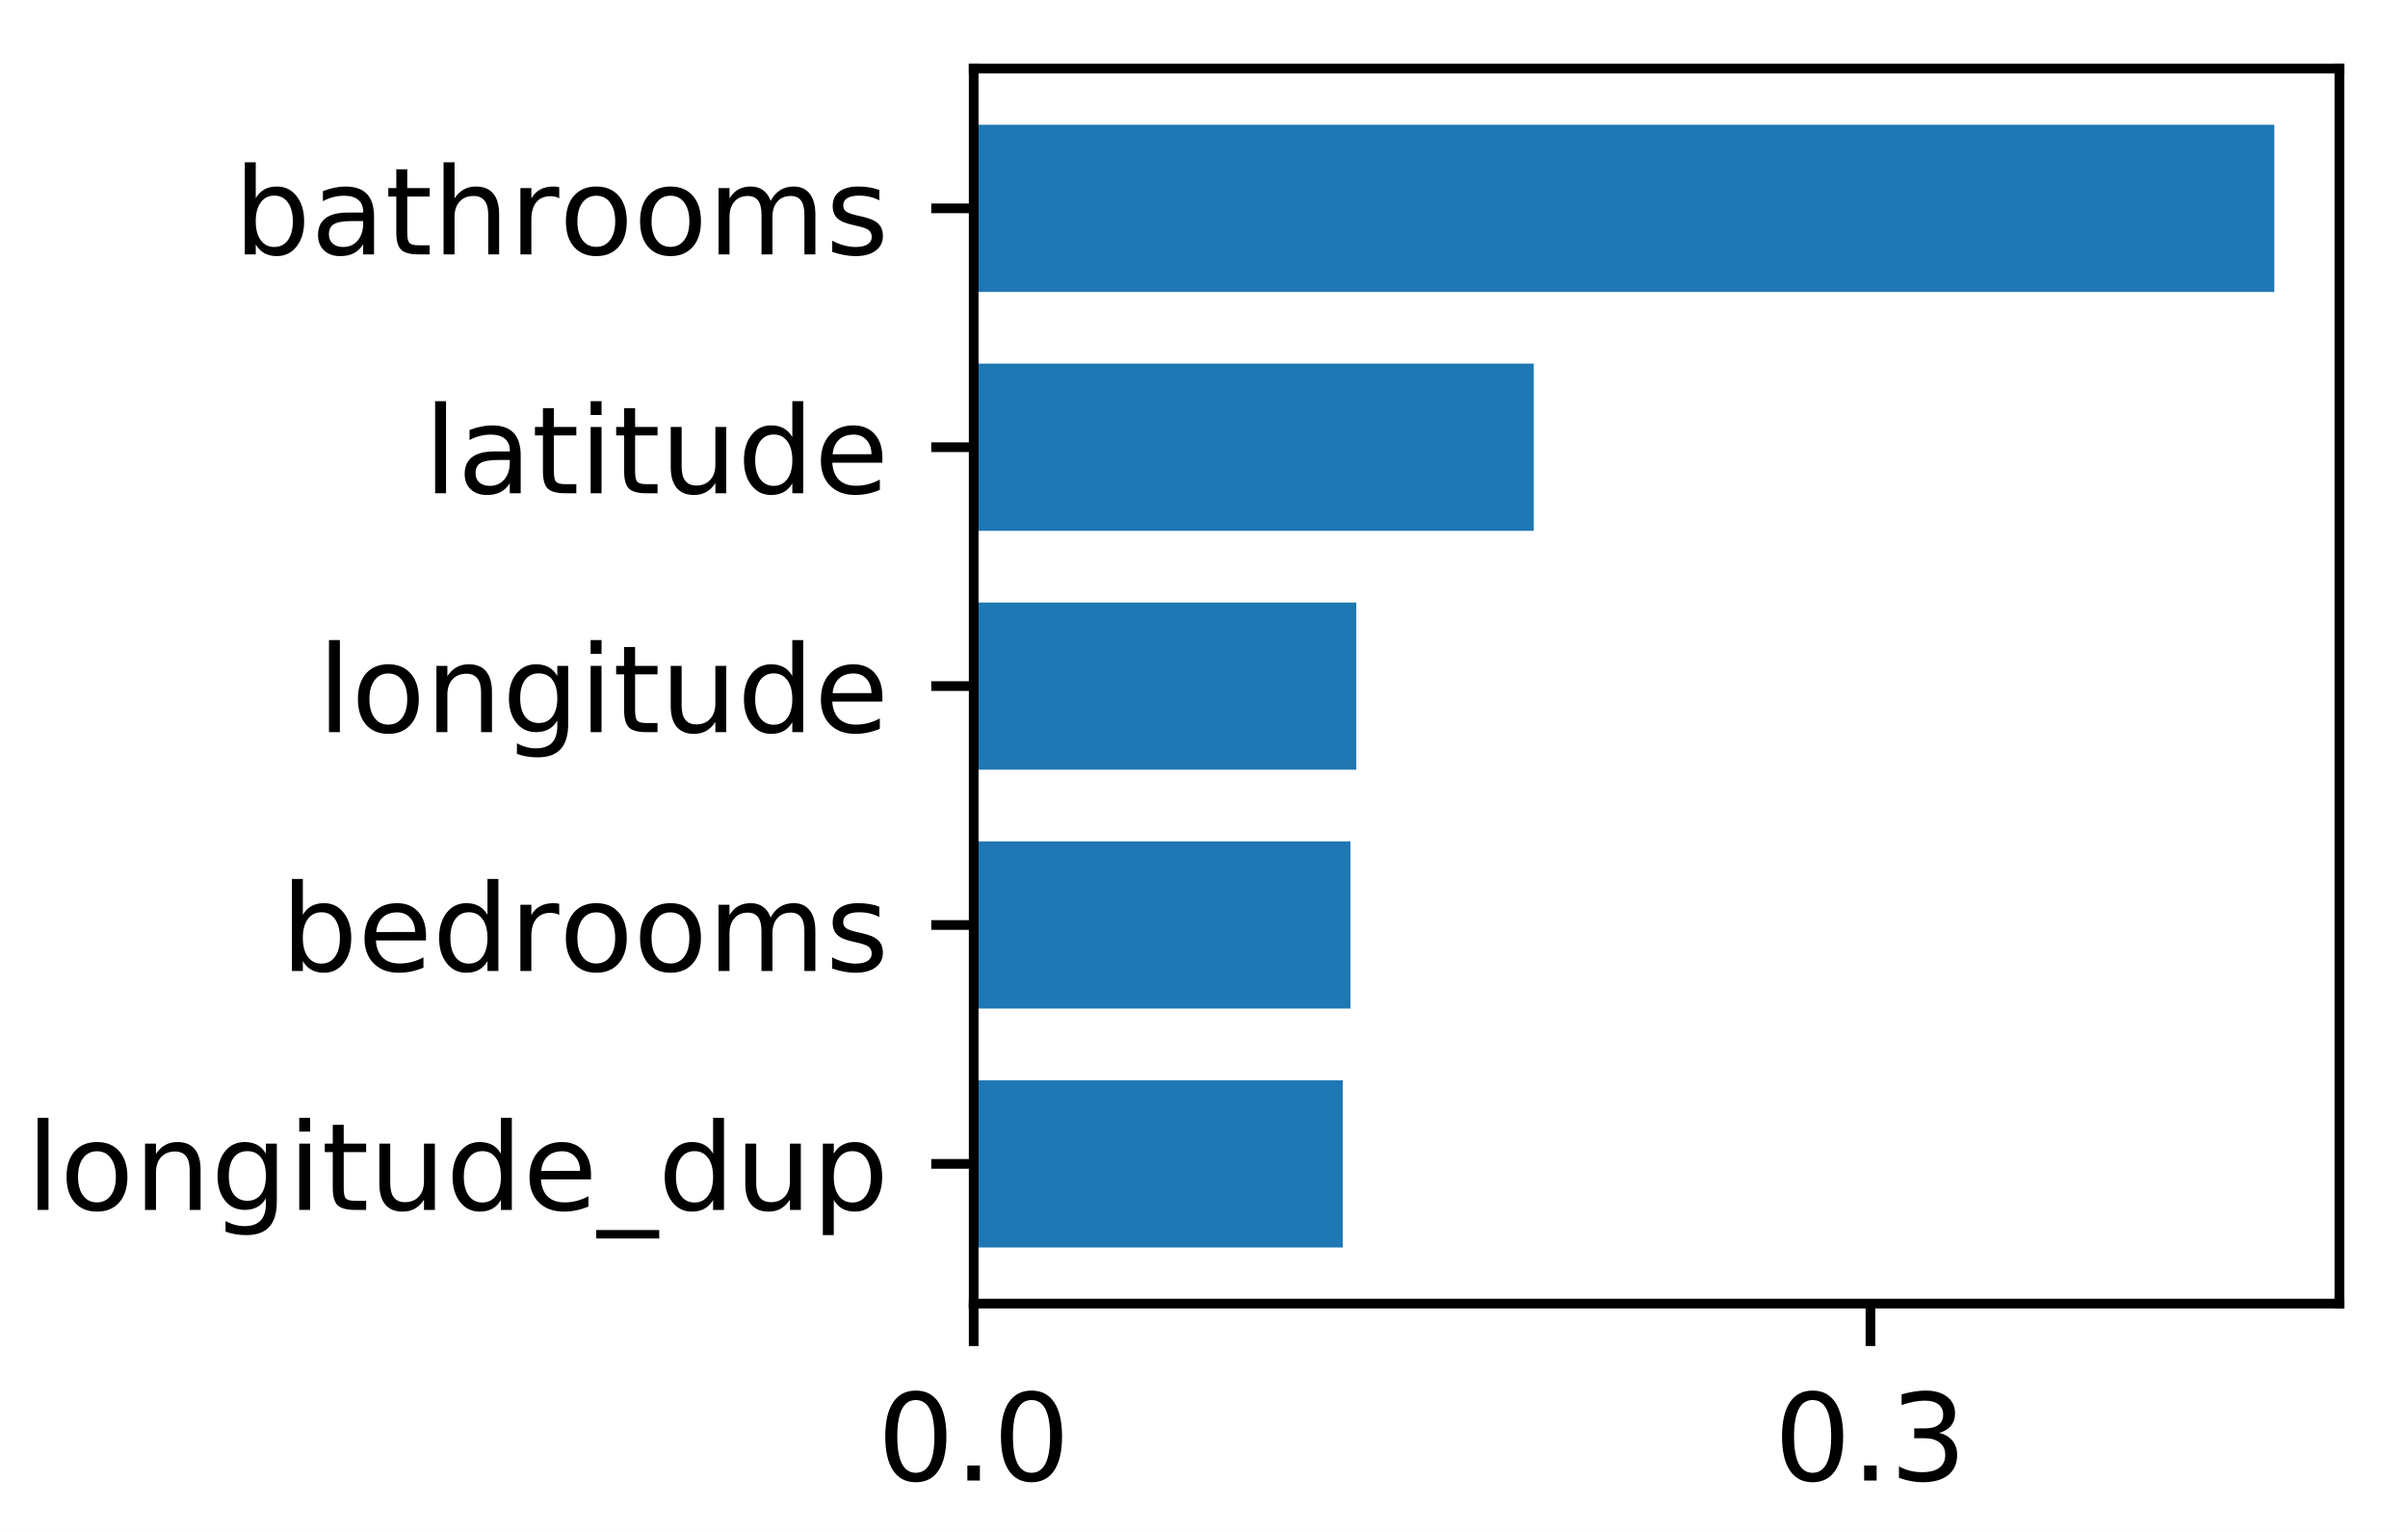
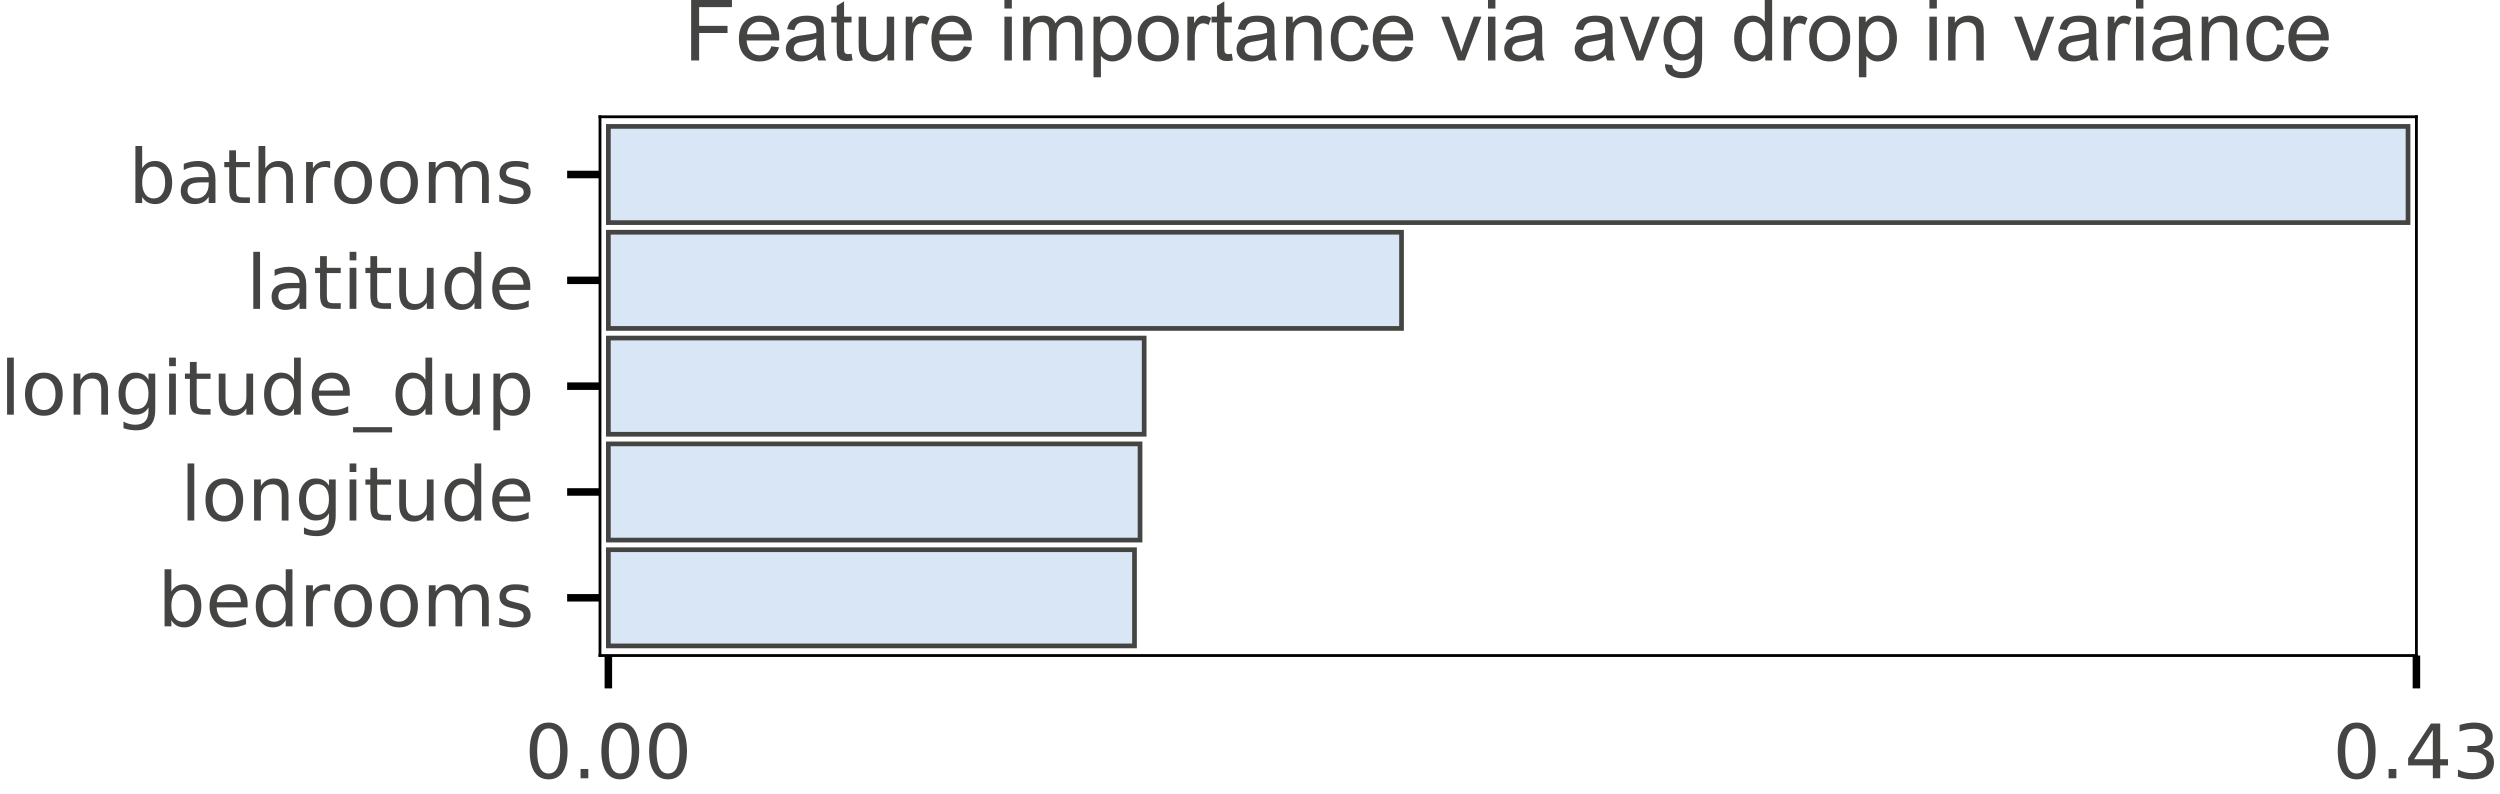
- <svg xmlns="http://www.w3.org/2000/svg" xmlns:xlink="http://www.w3.org/1999/xlink" height="126.398pt" version="1.1" viewBox="0 0 198.625 126.398" width="198.625pt">
+ <svg xmlns="http://www.w3.org/2000/svg" xmlns:xlink="http://www.w3.org/1999/xlink" height="84.585pt" version="1.1" viewBox="0 0 266.355 84.585" width="266.355pt">
  <defs>
    <style type="text/css">
*{stroke-linecap:butt;stroke-linejoin:round;}
  </style>
  </defs>
  <g id="figure_1">
    <g id="patch_1">
-       <path d="M 0 126.398  L 198.625 126.398  L 198.625 0  L 0 0  z " style="fill:#ffffff;" />
+       <path d="M 0 84.585  L 266.355 84.585  L 266.355 0  L 0 0  z " style="fill:#ffffff;" />
    </g>
    <g id="axes_1">
      <g id="patch_2">
-         <path d="M 80.315 107.56  L 192.965 107.56  L 192.965 5.66  L 80.315 5.66  z " style="fill:#ffffff;" />
+         <path d="M 63.924 69.842  L 257.449 69.842  L 257.449 12.442  L 63.924 12.442  z " style="fill:#ffffff;" />
      </g>
      <g id="patch_3">
-         <path clip-path="url(#pf2a5b3f40a)" d="M 80.315 102.928  L 110.761 102.928  L 110.761 89.131  L 80.315 89.131  z " style="fill:#1f77b4;" />
+         <path clip-path="url(#p1137588283)" d="M 64.816 13.467  L 256.557 13.467  L 256.557 23.717  L 64.816 23.717  z " style="fill:#d9e6f5;stroke:#444443;stroke-linejoin:miter;stroke-width:0.5;" />
      </g>
      <g id="patch_4">
-         <path clip-path="url(#pf2a5b3f40a)" d="M 80.315 83.218  L 111.391 83.218  L 111.391 69.421  L 80.315 69.421  z " style="fill:#1f77b4;" />
+         <path clip-path="url(#p1137588283)" d="M 64.816 24.742  L 149.322 24.742  L 149.322 34.992  L 64.816 34.992  z " style="fill:#d9e6f5;stroke:#444443;stroke-linejoin:miter;stroke-width:0.5;" />
      </g>
      <g id="patch_5">
-         <path clip-path="url(#pf2a5b3f40a)" d="M 80.315 63.508  L 111.875 63.508  L 111.875 49.712  L 80.315 49.712  z " style="fill:#1f77b4;" />
+         <path clip-path="url(#p1137588283)" d="M 64.816 36.017  L 121.902 36.017  L 121.902 46.267  L 64.816 46.267  z " style="fill:#d9e6f5;stroke:#444443;stroke-linejoin:miter;stroke-width:0.5;" />
      </g>
      <g id="patch_6">
-         <path clip-path="url(#pf2a5b3f40a)" d="M 80.315 43.799  L 126.514 43.799  L 126.514 30.002  L 80.315 30.002  z " style="fill:#1f77b4;" />
+         <path clip-path="url(#p1137588283)" d="M 64.816 47.292  L 121.463 47.292  L 121.463 57.542  L 64.816 57.542  z " style="fill:#d9e6f5;stroke:#444443;stroke-linejoin:miter;stroke-width:0.5;" />
      </g>
      <g id="patch_7">
-         <path clip-path="url(#pf2a5b3f40a)" d="M 80.315 24.089  L 187.6 24.089  L 187.6 10.292  L 80.315 10.292  z " style="fill:#1f77b4;" />
+         <path clip-path="url(#p1137588283)" d="M 64.816 58.567  L 120.871 58.567  L 120.871 68.817  L 64.816 68.817  z " style="fill:#d9e6f5;stroke:#444443;stroke-linejoin:miter;stroke-width:0.5;" />
      </g>
      <g id="matplotlib.axis_1">
        <g id="xtick_1">
          <g id="line2d_1">
            <defs>
-               <path d="M 0 0  L 0 3.5  " id="mde8bebc037" style="stroke:#000000;stroke-width:0.8;" />
-             </defs>
-             <g>
-               <use style="stroke:#000000;stroke-width:0.8;" x="80.315" xlink:href="#mde8bebc037" y="107.56" />
+               <path d="M 0 0  L 0 3.5  " id="mfc25a917f9" style="stroke:#000000;stroke-width:0.8;" />
+             </defs>
+             <g>
+               <use style="stroke:#000000;stroke-width:0.8;" x="64.816" xlink:href="#mfc25a917f9" y="69.842" />
            </g>
          </g>
          <g id="text_1">
            <defs>
              <path d="M 31.781 66.406  Q 24.172 66.406 20.328 58.906  Q 16.5 51.422 16.5 36.375  Q 16.5 21.391 20.328 13.891  Q 24.172 6.391 31.781 6.391  Q 39.453 6.391 43.281 13.891  Q 47.125 21.391 47.125 36.375  Q 47.125 51.422 43.281 58.906  Q 39.453 66.406 31.781 66.406  z M 31.781 74.219  Q 44.047 74.219 50.516 64.516  Q 56.984 54.828 56.984 36.375  Q 56.984 17.969 50.516 8.266  Q 44.047 -1.422 31.781 -1.422  Q 19.531 -1.422 13.062 8.266  Q 6.594 17.969 6.594 36.375  Q 6.594 54.828 13.062 64.516  Q 19.531 74.219 31.781 74.219  z " id="DejaVuSans-30" />
              <path d="M 10.688 12.406  L 21 12.406  L 21 0  L 10.688 0  z " id="DejaVuSans-2e" />
            </defs>
-             <g transform="translate(72.36312 122.1584)scale(0.1 -0.1)">
+             <g style="fill:#444443;" transform="translate(55.90957 82.92078)scale(0.08 -0.08)">
              <use xlink:href="#DejaVuSans-30" />
              <use x="63.623" xlink:href="#DejaVuSans-2e" />
              <use x="95.41" xlink:href="#DejaVuSans-30" />
+               <use x="159.033" xlink:href="#DejaVuSans-30" />
            </g>
          </g>
        </g>
        <g id="xtick_2">
          <g id="line2d_2">
            <g>
-               <use style="stroke:#000000;stroke-width:0.8;" x="154.285" xlink:href="#mde8bebc037" y="107.56" />
+               <use style="stroke:#000000;stroke-width:0.8;" x="257.449" xlink:href="#mfc25a917f9" y="69.842" />
            </g>
          </g>
          <g id="text_2">
            <defs>
+               <path d="M 37.797 64.312  L 12.891 25.391  L 37.797 25.391  z M 35.203 72.906  L 47.609 72.906  L 47.609 25.391  L 58.016 25.391  L 58.016 17.188  L 47.609 17.188  L 47.609 0  L 37.797 0  L 37.797 17.188  L 4.891 17.188  L 4.891 26.703  z " id="DejaVuSans-34" />
              <path d="M 40.578 39.312  Q 47.656 37.797 51.625 33  Q 55.609 28.219 55.609 21.188  Q 55.609 10.406 48.188 4.484  Q 40.766 -1.422 27.094 -1.422  Q 22.516 -1.422 17.656 -0.516  Q 12.797 0.391 7.625 2.203  L 7.625 11.719  Q 11.719 9.328 16.594 8.109  Q 21.484 6.891 26.812 6.891  Q 36.078 6.891 40.938 10.547  Q 45.797 14.203 45.797 21.188  Q 45.797 27.641 41.281 31.266  Q 36.766 34.906 28.719 34.906  L 20.219 34.906  L 20.219 43.016  L 29.109 43.016  Q 36.375 43.016 40.234 45.922  Q 44.094 48.828 44.094 54.297  Q 44.094 59.906 40.109 62.906  Q 36.141 65.922 28.719 65.922  Q 24.656 65.922 20.016 65.031  Q 15.375 64.156 9.812 62.312  L 9.812 71.094  Q 15.438 72.656 20.344 73.438  Q 25.25 74.219 29.594 74.219  Q 40.828 74.219 47.359 69.109  Q 53.906 64.016 53.906 55.328  Q 53.906 49.266 50.438 45.094  Q 46.969 40.922 40.578 39.312  z " id="DejaVuSans-33" />
            </defs>
-             <g transform="translate(146.3332 122.1584)scale(0.1 -0.1)">
+             <g style="fill:#444443;" transform="translate(248.5425 82.92078)scale(0.08 -0.08)">
              <use xlink:href="#DejaVuSans-30" />
              <use x="63.623" xlink:href="#DejaVuSans-2e" />
-               <use x="95.41" xlink:href="#DejaVuSans-33" />
+               <use x="95.41" xlink:href="#DejaVuSans-34" />
+               <use x="159.033" xlink:href="#DejaVuSans-33" />
            </g>
          </g>
        </g>
      </g>
      <g id="matplotlib.axis_2">
        <g id="ytick_1">
          <g id="line2d_3">
            <defs>
-               <path d="M 0 0  L -3.5 0  " id="mdc1d58bdf2" style="stroke:#000000;stroke-width:0.8;" />
-             </defs>
-             <g>
-               <use style="stroke:#000000;stroke-width:0.8;" x="80.315" xlink:href="#mdc1d58bdf2" y="96.03" />
+               <path d="M 0 0  L -3.5 0  " id="mf39a4a73df" style="stroke:#000000;stroke-width:0.8;" />
+             </defs>
+             <g>
+               <use style="stroke:#000000;stroke-width:0.8;" x="63.924" xlink:href="#mf39a4a73df" y="18.592" />
            </g>
          </g>
          <g id="text_3">
            <defs>
+               <path d="M 48.688 27.297  Q 48.688 37.203 44.609 42.844  Q 40.531 48.484 33.406 48.484  Q 26.266 48.484 22.188 42.844  Q 18.109 37.203 18.109 27.297  Q 18.109 17.391 22.188 11.75  Q 26.266 6.109 33.406 6.109  Q 40.531 6.109 44.609 11.75  Q 48.688 17.391 48.688 27.297  z M 18.109 46.391  Q 20.953 51.266 25.266 53.625  Q 29.594 56 35.594 56  Q 45.562 56 51.781 48.094  Q 58.016 40.188 58.016 27.297  Q 58.016 14.406 51.781 6.484  Q 45.562 -1.422 35.594 -1.422  Q 29.594 -1.422 25.266 0.953  Q 20.953 3.328 18.109 8.203  L 18.109 0  L 9.078 0  L 9.078 75.984  L 18.109 75.984  z " id="DejaVuSans-62" />
+               <path d="M 34.281 27.484  Q 23.391 27.484 19.188 25  Q 14.984 22.516 14.984 16.5  Q 14.984 11.719 18.141 8.906  Q 21.297 6.109 26.703 6.109  Q 34.188 6.109 38.703 11.406  Q 43.219 16.703 43.219 25.484  L 43.219 27.484  z M 52.203 31.203  L 52.203 0  L 43.219 0  L 43.219 8.297  Q 40.141 3.328 35.547 0.953  Q 30.953 -1.422 24.312 -1.422  Q 15.922 -1.422 10.953 3.297  Q 6 8.016 6 15.922  Q 6 25.141 12.172 29.828  Q 18.359 34.516 30.609 34.516  L 43.219 34.516  L 43.219 35.406  Q 43.219 41.609 39.141 45  Q 35.062 48.391 27.688 48.391  Q 23 48.391 18.547 47.266  Q 14.109 46.141 10.016 43.891  L 10.016 52.203  Q 14.938 54.109 19.578 55.047  Q 24.219 56 28.609 56  Q 40.484 56 46.344 49.844  Q 52.203 43.703 52.203 31.203  z " id="DejaVuSans-61" />
+               <path d="M 18.312 70.219  L 18.312 54.688  L 36.812 54.688  L 36.812 47.703  L 18.312 47.703  L 18.312 18.016  Q 18.312 11.328 20.141 9.422  Q 21.969 7.516 27.594 7.516  L 36.812 7.516  L 36.812 0  L 27.594 0  Q 17.188 0 13.234 3.875  Q 9.281 7.766 9.281 18.016  L 9.281 47.703  L 2.688 47.703  L 2.688 54.688  L 9.281 54.688  L 9.281 70.219  z " id="DejaVuSans-74" />
+               <path d="M 54.891 33.016  L 54.891 0  L 45.906 0  L 45.906 32.719  Q 45.906 40.484 42.875 44.328  Q 39.844 48.188 33.797 48.188  Q 26.516 48.188 22.312 43.547  Q 18.109 38.922 18.109 30.906  L 18.109 0  L 9.078 0  L 9.078 75.984  L 18.109 75.984  L 18.109 46.188  Q 21.344 51.125 25.703 53.562  Q 30.078 56 35.797 56  Q 45.219 56 50.047 50.172  Q 54.891 44.344 54.891 33.016  z " id="DejaVuSans-68" />
+               <path d="M 41.109 46.297  Q 39.594 47.172 37.812 47.578  Q 36.031 48 33.891 48  Q 26.266 48 22.188 43.047  Q 18.109 38.094 18.109 28.812  L 18.109 0  L 9.078 0  L 9.078 54.688  L 18.109 54.688  L 18.109 46.188  Q 20.953 51.172 25.484 53.578  Q 30.031 56 36.531 56  Q 37.453 56 38.578 55.875  Q 39.703 55.766 41.062 55.516  z " id="DejaVuSans-72" />
+               <path d="M 30.609 48.391  Q 23.391 48.391 19.188 42.75  Q 14.984 37.109 14.984 27.297  Q 14.984 17.484 19.156 11.844  Q 23.344 6.203 30.609 6.203  Q 37.797 6.203 41.984 11.859  Q 46.188 17.531 46.188 27.297  Q 46.188 37.016 41.984 42.703  Q 37.797 48.391 30.609 48.391  z M 30.609 56  Q 42.328 56 49.016 48.375  Q 55.719 40.766 55.719 27.297  Q 55.719 13.875 49.016 6.219  Q 42.328 -1.422 30.609 -1.422  Q 18.844 -1.422 12.172 6.219  Q 5.516 13.875 5.516 27.297  Q 5.516 40.766 12.172 48.375  Q 18.844 56 30.609 56  z " id="DejaVuSans-6f" />
+               <path d="M 52 44.188  Q 55.375 50.25 60.062 53.125  Q 64.75 56 71.094 56  Q 79.641 56 84.281 50.016  Q 88.922 44.047 88.922 33.016  L 88.922 0  L 79.891 0  L 79.891 32.719  Q 79.891 40.578 77.094 44.375  Q 74.312 48.188 68.609 48.188  Q 61.625 48.188 57.562 43.547  Q 53.516 38.922 53.516 30.906  L 53.516 0  L 44.484 0  L 44.484 32.719  Q 44.484 40.625 41.703 44.406  Q 38.922 48.188 33.109 48.188  Q 26.219 48.188 22.156 43.531  Q 18.109 38.875 18.109 30.906  L 18.109 0  L 9.078 0  L 9.078 54.688  L 18.109 54.688  L 18.109 46.188  Q 21.188 51.219 25.484 53.609  Q 29.781 56 35.688 56  Q 41.656 56 45.828 52.969  Q 50 49.953 52 44.188  z " id="DejaVuSans-6d" />
+               <path d="M 44.281 53.078  L 44.281 44.578  Q 40.484 46.531 36.375 47.5  Q 32.281 48.484 27.875 48.484  Q 21.188 48.484 17.844 46.438  Q 14.5 44.391 14.5 40.281  Q 14.5 37.156 16.891 35.375  Q 19.281 33.594 26.516 31.984  L 29.594 31.297  Q 39.156 29.25 43.188 25.516  Q 47.219 21.781 47.219 15.094  Q 47.219 7.469 41.188 3.016  Q 35.156 -1.422 24.609 -1.422  Q 20.219 -1.422 15.453 -0.562  Q 10.688 0.297 5.422 2  L 5.422 11.281  Q 10.406 8.688 15.234 7.391  Q 20.062 6.109 24.812 6.109  Q 31.156 6.109 34.562 8.281  Q 37.984 10.453 37.984 14.406  Q 37.984 18.062 35.516 20.016  Q 33.062 21.969 24.703 23.781  L 21.578 24.516  Q 13.234 26.266 9.516 29.906  Q 5.812 33.547 5.812 39.891  Q 5.812 47.609 11.281 51.797  Q 16.75 56 26.812 56  Q 31.781 56 36.172 55.266  Q 40.578 54.547 44.281 53.078  z " id="DejaVuSans-73" />
+             </defs>
+             <g style="fill:#444443;" transform="translate(13.7 21.63141)scale(0.08 -0.08)">
+               <use xlink:href="#DejaVuSans-62" />
+               <use x="63.477" xlink:href="#DejaVuSans-61" />
+               <use x="124.756" xlink:href="#DejaVuSans-74" />
+               <use x="163.965" xlink:href="#DejaVuSans-68" />
+               <use x="227.344" xlink:href="#DejaVuSans-72" />
+               <use x="268.426" xlink:href="#DejaVuSans-6f" />
+               <use x="329.607" xlink:href="#DejaVuSans-6f" />
+               <use x="390.789" xlink:href="#DejaVuSans-6d" />
+               <use x="488.201" xlink:href="#DejaVuSans-73" />
+             </g>
+           </g>
+         </g>
+         <g id="ytick_2">
+           <g id="line2d_4">
+             <g>
+               <use style="stroke:#000000;stroke-width:0.8;" x="63.924" xlink:href="#mf39a4a73df" y="29.867" />
+             </g>
+           </g>
+           <g id="text_4">
+             <defs>
              <path d="M 9.422 75.984  L 18.406 75.984  L 18.406 0  L 9.422 0  z " id="DejaVuSans-6c" />
-               <path d="M 30.609 48.391  Q 23.391 48.391 19.188 42.75  Q 14.984 37.109 14.984 27.297  Q 14.984 17.484 19.156 11.844  Q 23.344 6.203 30.609 6.203  Q 37.797 6.203 41.984 11.859  Q 46.188 17.531 46.188 27.297  Q 46.188 37.016 41.984 42.703  Q 37.797 48.391 30.609 48.391  z M 30.609 56  Q 42.328 56 49.016 48.375  Q 55.719 40.766 55.719 27.297  Q 55.719 13.875 49.016 6.219  Q 42.328 -1.422 30.609 -1.422  Q 18.844 -1.422 12.172 6.219  Q 5.516 13.875 5.516 27.297  Q 5.516 40.766 12.172 48.375  Q 18.844 56 30.609 56  z " id="DejaVuSans-6f" />
-               <path d="M 54.891 33.016  L 54.891 0  L 45.906 0  L 45.906 32.719  Q 45.906 40.484 42.875 44.328  Q 39.844 48.188 33.797 48.188  Q 26.516 48.188 22.312 43.547  Q 18.109 38.922 18.109 30.906  L 18.109 0  L 9.078 0  L 9.078 54.688  L 18.109 54.688  L 18.109 46.188  Q 21.344 51.125 25.703 53.562  Q 30.078 56 35.797 56  Q 45.219 56 50.047 50.172  Q 54.891 44.344 54.891 33.016  z " id="DejaVuSans-6e" />
-               <path d="M 45.406 27.984  Q 45.406 37.75 41.375 43.109  Q 37.359 48.484 30.078 48.484  Q 22.859 48.484 18.828 43.109  Q 14.797 37.75 14.797 27.984  Q 14.797 18.266 18.828 12.891  Q 22.859 7.516 30.078 7.516  Q 37.359 7.516 41.375 12.891  Q 45.406 18.266 45.406 27.984  z M 54.391 6.781  Q 54.391 -7.172 48.188 -13.984  Q 42 -20.797 29.203 -20.797  Q 24.469 -20.797 20.266 -20.094  Q 16.062 -19.391 12.109 -17.922  L 12.109 -9.188  Q 16.062 -11.328 19.922 -12.344  Q 23.781 -13.375 27.781 -13.375  Q 36.625 -13.375 41.016 -8.766  Q 45.406 -4.156 45.406 5.172  L 45.406 9.625  Q 42.625 4.781 38.281 2.391  Q 33.938 0 27.875 0  Q 17.828 0 11.672 7.656  Q 5.516 15.328 5.516 27.984  Q 5.516 40.672 11.672 48.328  Q 17.828 56 27.875 56  Q 33.938 56 38.281 53.609  Q 42.625 51.219 45.406 46.391  L 45.406 54.688  L 54.391 54.688  z " id="DejaVuSans-67" />
              <path d="M 9.422 54.688  L 18.406 54.688  L 18.406 0  L 9.422 0  z M 9.422 75.984  L 18.406 75.984  L 18.406 64.594  L 9.422 64.594  z " id="DejaVuSans-69" />
-               <path d="M 18.312 70.219  L 18.312 54.688  L 36.812 54.688  L 36.812 47.703  L 18.312 47.703  L 18.312 18.016  Q 18.312 11.328 20.141 9.422  Q 21.969 7.516 27.594 7.516  L 36.812 7.516  L 36.812 0  L 27.594 0  Q 17.188 0 13.234 3.875  Q 9.281 7.766 9.281 18.016  L 9.281 47.703  L 2.688 47.703  L 2.688 54.688  L 9.281 54.688  L 9.281 70.219  z " id="DejaVuSans-74" />
              <path d="M 8.5 21.578  L 8.5 54.688  L 17.484 54.688  L 17.484 21.922  Q 17.484 14.156 20.5 10.266  Q 23.531 6.391 29.594 6.391  Q 36.859 6.391 41.078 11.031  Q 45.312 15.672 45.312 23.688  L 45.312 54.688  L 54.297 54.688  L 54.297 0  L 45.312 0  L 45.312 8.406  Q 42.047 3.422 37.719 1  Q 33.406 -1.422 27.688 -1.422  Q 18.266 -1.422 13.375 4.438  Q 8.5 10.297 8.5 21.578  z M 31.109 56  z " id="DejaVuSans-75" />
              <path d="M 45.406 46.391  L 45.406 75.984  L 54.391 75.984  L 54.391 0  L 45.406 0  L 45.406 8.203  Q 42.578 3.328 38.25 0.953  Q 33.938 -1.422 27.875 -1.422  Q 17.969 -1.422 11.734 6.484  Q 5.516 14.406 5.516 27.297  Q 5.516 40.188 11.734 48.094  Q 17.969 56 27.875 56  Q 33.938 56 38.25 53.625  Q 42.578 51.266 45.406 46.391  z M 14.797 27.297  Q 14.797 17.391 18.875 11.75  Q 22.953 6.109 30.078 6.109  Q 37.203 6.109 41.297 11.75  Q 45.406 17.391 45.406 27.297  Q 45.406 37.203 41.297 42.844  Q 37.203 48.484 30.078 48.484  Q 22.953 48.484 18.875 42.844  Q 14.797 37.203 14.797 27.297  z " id="DejaVuSans-64" />
              <path d="M 56.203 29.594  L 56.203 25.203  L 14.891 25.203  Q 15.484 15.922 20.484 11.062  Q 25.484 6.203 34.422 6.203  Q 39.594 6.203 44.453 7.469  Q 49.312 8.734 54.109 11.281  L 54.109 2.781  Q 49.266 0.734 44.188 -0.344  Q 39.109 -1.422 33.891 -1.422  Q 20.797 -1.422 13.156 6.188  Q 5.516 13.812 5.516 26.812  Q 5.516 40.234 12.766 48.109  Q 20.016 56 32.328 56  Q 43.359 56 49.781 48.891  Q 56.203 41.797 56.203 29.594  z M 47.219 32.234  Q 47.125 39.594 43.094 43.984  Q 39.062 48.391 32.422 48.391  Q 24.906 48.391 20.391 44.141  Q 15.875 39.891 15.188 32.172  z " id="DejaVuSans-65" />
+             </defs>
+             <g style="fill:#444443;" transform="translate(26.2325 32.90641)scale(0.08 -0.08)">
+               <use xlink:href="#DejaVuSans-6c" />
+               <use x="27.783" xlink:href="#DejaVuSans-61" />
+               <use x="89.062" xlink:href="#DejaVuSans-74" />
+               <use x="128.271" xlink:href="#DejaVuSans-69" />
+               <use x="156.055" xlink:href="#DejaVuSans-74" />
+               <use x="195.264" xlink:href="#DejaVuSans-75" />
+               <use x="258.643" xlink:href="#DejaVuSans-64" />
+               <use x="322.119" xlink:href="#DejaVuSans-65" />
+             </g>
+           </g>
+         </g>
+         <g id="ytick_3">
+           <g id="line2d_5">
+             <g>
+               <use style="stroke:#000000;stroke-width:0.8;" x="63.924" xlink:href="#mf39a4a73df" y="41.142" />
+             </g>
+           </g>
+           <g id="text_5">
+             <defs>
+               <path d="M 54.891 33.016  L 54.891 0  L 45.906 0  L 45.906 32.719  Q 45.906 40.484 42.875 44.328  Q 39.844 48.188 33.797 48.188  Q 26.516 48.188 22.312 43.547  Q 18.109 38.922 18.109 30.906  L 18.109 0  L 9.078 0  L 9.078 54.688  L 18.109 54.688  L 18.109 46.188  Q 21.344 51.125 25.703 53.562  Q 30.078 56 35.797 56  Q 45.219 56 50.047 50.172  Q 54.891 44.344 54.891 33.016  z " id="DejaVuSans-6e" />
+               <path d="M 45.406 27.984  Q 45.406 37.75 41.375 43.109  Q 37.359 48.484 30.078 48.484  Q 22.859 48.484 18.828 43.109  Q 14.797 37.75 14.797 27.984  Q 14.797 18.266 18.828 12.891  Q 22.859 7.516 30.078 7.516  Q 37.359 7.516 41.375 12.891  Q 45.406 18.266 45.406 27.984  z M 54.391 6.781  Q 54.391 -7.172 48.188 -13.984  Q 42 -20.797 29.203 -20.797  Q 24.469 -20.797 20.266 -20.094  Q 16.062 -19.391 12.109 -17.922  L 12.109 -9.188  Q 16.062 -11.328 19.922 -12.344  Q 23.781 -13.375 27.781 -13.375  Q 36.625 -13.375 41.016 -8.766  Q 45.406 -4.156 45.406 5.172  L 45.406 9.625  Q 42.625 4.781 38.281 2.391  Q 33.938 0 27.875 0  Q 17.828 0 11.672 7.656  Q 5.516 15.328 5.516 27.984  Q 5.516 40.672 11.672 48.328  Q 17.828 56 27.875 56  Q 33.938 56 38.281 53.609  Q 42.625 51.219 45.406 46.391  L 45.406 54.688  L 54.391 54.688  z " id="DejaVuSans-67" />
              <path d="M 50.984 -16.609  L 50.984 -23.578  L -0.984 -23.578  L -0.984 -16.609  z " id="DejaVuSans-5f" />
              <path d="M 18.109 8.203  L 18.109 -20.797  L 9.078 -20.797  L 9.078 54.688  L 18.109 54.688  L 18.109 46.391  Q 20.953 51.266 25.266 53.625  Q 29.594 56 35.594 56  Q 45.562 56 51.781 48.094  Q 58.016 40.188 58.016 27.297  Q 58.016 14.406 51.781 6.484  Q 45.562 -1.422 35.594 -1.422  Q 29.594 -1.422 25.266 0.953  Q 20.953 3.328 18.109 8.203  z M 48.688 27.297  Q 48.688 37.203 44.609 42.844  Q 40.531 48.484 33.406 48.484  Q 26.266 48.484 22.188 42.844  Q 18.109 37.203 18.109 27.297  Q 18.109 17.391 22.188 11.75  Q 26.266 6.109 33.406 6.109  Q 40.531 6.109 44.609 11.75  Q 48.688 17.391 48.688 27.297  z " id="DejaVuSans-70" />
            </defs>
-             <g transform="translate(2.16 99.82895)scale(0.1 -0.1)">
+             <g style="fill:#444443;" transform="translate(0 44.18141)scale(0.08 -0.08)">
              <use xlink:href="#DejaVuSans-6c" />
              <use x="27.783" xlink:href="#DejaVuSans-6f" />
              <use x="88.965" xlink:href="#DejaVuSans-6e" />
              <use x="152.344" xlink:href="#DejaVuSans-67" />
              <use x="215.82" xlink:href="#DejaVuSans-69" />
              <use x="243.604" xlink:href="#DejaVuSans-74" />
              <use x="282.812" xlink:href="#DejaVuSans-75" />
              <use x="346.191" xlink:href="#DejaVuSans-64" />
              <use x="409.668" xlink:href="#DejaVuSans-65" />
              <use x="471.191" xlink:href="#DejaVuSans-5f" />
              <use x="521.191" xlink:href="#DejaVuSans-64" />
              <use x="584.668" xlink:href="#DejaVuSans-75" />
              <use x="648.047" xlink:href="#DejaVuSans-70" />
            </g>
          </g>
        </g>
-         <g id="ytick_2">
-           <g id="line2d_4">
-             <g>
-               <use style="stroke:#000000;stroke-width:0.8;" x="80.315" xlink:href="#mdc1d58bdf2" y="76.32" />
-             </g>
-           </g>
-           <g id="text_4">
-             <defs>
-               <path d="M 48.688 27.297  Q 48.688 37.203 44.609 42.844  Q 40.531 48.484 33.406 48.484  Q 26.266 48.484 22.188 42.844  Q 18.109 37.203 18.109 27.297  Q 18.109 17.391 22.188 11.75  Q 26.266 6.109 33.406 6.109  Q 40.531 6.109 44.609 11.75  Q 48.688 17.391 48.688 27.297  z M 18.109 46.391  Q 20.953 51.266 25.266 53.625  Q 29.594 56 35.594 56  Q 45.562 56 51.781 48.094  Q 58.016 40.188 58.016 27.297  Q 58.016 14.406 51.781 6.484  Q 45.562 -1.422 35.594 -1.422  Q 29.594 -1.422 25.266 0.953  Q 20.953 3.328 18.109 8.203  L 18.109 0  L 9.078 0  L 9.078 75.984  L 18.109 75.984  z " id="DejaVuSans-62" />
-               <path d="M 41.109 46.297  Q 39.594 47.172 37.812 47.578  Q 36.031 48 33.891 48  Q 26.266 48 22.188 43.047  Q 18.109 38.094 18.109 28.812  L 18.109 0  L 9.078 0  L 9.078 54.688  L 18.109 54.688  L 18.109 46.188  Q 20.953 51.172 25.484 53.578  Q 30.031 56 36.531 56  Q 37.453 56 38.578 55.875  Q 39.703 55.766 41.062 55.516  z " id="DejaVuSans-72" />
-               <path d="M 52 44.188  Q 55.375 50.25 60.062 53.125  Q 64.75 56 71.094 56  Q 79.641 56 84.281 50.016  Q 88.922 44.047 88.922 33.016  L 88.922 0  L 79.891 0  L 79.891 32.719  Q 79.891 40.578 77.094 44.375  Q 74.312 48.188 68.609 48.188  Q 61.625 48.188 57.562 43.547  Q 53.516 38.922 53.516 30.906  L 53.516 0  L 44.484 0  L 44.484 32.719  Q 44.484 40.625 41.703 44.406  Q 38.922 48.188 33.109 48.188  Q 26.219 48.188 22.156 43.531  Q 18.109 38.875 18.109 30.906  L 18.109 0  L 9.078 0  L 9.078 54.688  L 18.109 54.688  L 18.109 46.188  Q 21.188 51.219 25.484 53.609  Q 29.781 56 35.688 56  Q 41.656 56 45.828 52.969  Q 50 49.953 52 44.188  z " id="DejaVuSans-6d" />
-               <path d="M 44.281 53.078  L 44.281 44.578  Q 40.484 46.531 36.375 47.5  Q 32.281 48.484 27.875 48.484  Q 21.188 48.484 17.844 46.438  Q 14.5 44.391 14.5 40.281  Q 14.5 37.156 16.891 35.375  Q 19.281 33.594 26.516 31.984  L 29.594 31.297  Q 39.156 29.25 43.188 25.516  Q 47.219 21.781 47.219 15.094  Q 47.219 7.469 41.188 3.016  Q 35.156 -1.422 24.609 -1.422  Q 20.219 -1.422 15.453 -0.562  Q 10.688 0.297 5.422 2  L 5.422 11.281  Q 10.406 8.688 15.234 7.391  Q 20.062 6.109 24.812 6.109  Q 31.156 6.109 34.562 8.281  Q 37.984 10.453 37.984 14.406  Q 37.984 18.062 35.516 20.016  Q 33.062 21.969 24.703 23.781  L 21.578 24.516  Q 13.234 26.266 9.516 29.906  Q 5.812 33.547 5.812 39.891  Q 5.812 47.609 11.281 51.797  Q 16.75 56 26.812 56  Q 31.781 56 36.172 55.266  Q 40.578 54.547 44.281 53.078  z " id="DejaVuSans-73" />
-             </defs>
-             <g transform="translate(23.16937 80.11908)scale(0.1 -0.1)">
-               <use xlink:href="#DejaVuSans-62" />
-               <use x="63.477" xlink:href="#DejaVuSans-65" />
-               <use x="125" xlink:href="#DejaVuSans-64" />
-               <use x="188.477" xlink:href="#DejaVuSans-72" />
-               <use x="229.559" xlink:href="#DejaVuSans-6f" />
-               <use x="290.74" xlink:href="#DejaVuSans-6f" />
-               <use x="351.922" xlink:href="#DejaVuSans-6d" />
-               <use x="449.334" xlink:href="#DejaVuSans-73" />
-             </g>
-           </g>
-         </g>
-         <g id="ytick_3">
-           <g id="line2d_5">
-             <g>
-               <use style="stroke:#000000;stroke-width:0.8;" x="80.315" xlink:href="#mdc1d58bdf2" y="56.61" />
-             </g>
-           </g>
-           <g id="text_5">
-             <g transform="translate(26.19438 60.40922)scale(0.1 -0.1)">
+         <g id="ytick_4">
+           <g id="line2d_6">
+             <g>
+               <use style="stroke:#000000;stroke-width:0.8;" x="63.924" xlink:href="#mf39a4a73df" y="52.417" />
+             </g>
+           </g>
+           <g id="text_6">
+             <g style="fill:#444443;" transform="translate(19.2275 55.45641)scale(0.08 -0.08)">
              <use xlink:href="#DejaVuSans-6c" />
              <use x="27.783" xlink:href="#DejaVuSans-6f" />
              <use x="88.965" xlink:href="#DejaVuSans-6e" />
              <use x="152.344" xlink:href="#DejaVuSans-67" />
              <use x="215.82" xlink:href="#DejaVuSans-69" />
              <use x="243.604" xlink:href="#DejaVuSans-74" />
              <use x="282.812" xlink:href="#DejaVuSans-75" />
              <use x="346.191" xlink:href="#DejaVuSans-64" />
              <use x="409.668" xlink:href="#DejaVuSans-65" />
            </g>
          </g>
        </g>
-         <g id="ytick_4">
-           <g id="line2d_6">
-             <g>
-               <use style="stroke:#000000;stroke-width:0.8;" x="80.315" xlink:href="#mdc1d58bdf2" y="36.9" />
-             </g>
-           </g>
-           <g id="text_6">
-             <defs>
-               <path d="M 34.281 27.484  Q 23.391 27.484 19.188 25  Q 14.984 22.516 14.984 16.5  Q 14.984 11.719 18.141 8.906  Q 21.297 6.109 26.703 6.109  Q 34.188 6.109 38.703 11.406  Q 43.219 16.703 43.219 25.484  L 43.219 27.484  z M 52.203 31.203  L 52.203 0  L 43.219 0  L 43.219 8.297  Q 40.141 3.328 35.547 0.953  Q 30.953 -1.422 24.312 -1.422  Q 15.922 -1.422 10.953 3.297  Q 6 8.016 6 15.922  Q 6 25.141 12.172 29.828  Q 18.359 34.516 30.609 34.516  L 43.219 34.516  L 43.219 35.406  Q 43.219 41.609 39.141 45  Q 35.062 48.391 27.688 48.391  Q 23 48.391 18.547 47.266  Q 14.109 46.141 10.016 43.891  L 10.016 52.203  Q 14.938 54.109 19.578 55.047  Q 24.219 56 28.609 56  Q 40.484 56 46.344 49.844  Q 52.203 43.703 52.203 31.203  z " id="DejaVuSans-61" />
-             </defs>
-             <g transform="translate(34.95063 40.69935)scale(0.1 -0.1)">
-               <use xlink:href="#DejaVuSans-6c" />
-               <use x="27.783" xlink:href="#DejaVuSans-61" />
-               <use x="89.062" xlink:href="#DejaVuSans-74" />
-               <use x="128.271" xlink:href="#DejaVuSans-69" />
-               <use x="156.055" xlink:href="#DejaVuSans-74" />
-               <use x="195.264" xlink:href="#DejaVuSans-75" />
-               <use x="258.643" xlink:href="#DejaVuSans-64" />
-               <use x="322.119" xlink:href="#DejaVuSans-65" />
-             </g>
-           </g>
-         </g>
        <g id="ytick_5">
          <g id="line2d_7">
            <g>
-               <use style="stroke:#000000;stroke-width:0.8;" x="80.315" xlink:href="#mdc1d58bdf2" y="17.19" />
+               <use style="stroke:#000000;stroke-width:0.8;" x="63.924" xlink:href="#mf39a4a73df" y="63.692" />
            </g>
          </g>
          <g id="text_7">
-             <defs>
-               <path d="M 54.891 33.016  L 54.891 0  L 45.906 0  L 45.906 32.719  Q 45.906 40.484 42.875 44.328  Q 39.844 48.188 33.797 48.188  Q 26.516 48.188 22.312 43.547  Q 18.109 38.922 18.109 30.906  L 18.109 0  L 9.078 0  L 9.078 75.984  L 18.109 75.984  L 18.109 46.188  Q 21.344 51.125 25.703 53.562  Q 30.078 56 35.797 56  Q 45.219 56 50.047 50.172  Q 54.891 44.344 54.891 33.016  z " id="DejaVuSans-68" />
-             </defs>
-             <g transform="translate(19.285 20.98949)scale(0.1 -0.1)">
+             <g style="fill:#444443;" transform="translate(16.8075 66.73141)scale(0.08 -0.08)">
              <use xlink:href="#DejaVuSans-62" />
-               <use x="63.477" xlink:href="#DejaVuSans-61" />
-               <use x="124.756" xlink:href="#DejaVuSans-74" />
-               <use x="163.965" xlink:href="#DejaVuSans-68" />
-               <use x="227.344" xlink:href="#DejaVuSans-72" />
-               <use x="268.426" xlink:href="#DejaVuSans-6f" />
-               <use x="329.607" xlink:href="#DejaVuSans-6f" />
-               <use x="390.789" xlink:href="#DejaVuSans-6d" />
-               <use x="488.201" xlink:href="#DejaVuSans-73" />
+               <use x="63.477" xlink:href="#DejaVuSans-65" />
+               <use x="125" xlink:href="#DejaVuSans-64" />
+               <use x="188.477" xlink:href="#DejaVuSans-72" />
+               <use x="229.559" xlink:href="#DejaVuSans-6f" />
+               <use x="290.74" xlink:href="#DejaVuSans-6f" />
+               <use x="351.922" xlink:href="#DejaVuSans-6d" />
+               <use x="449.334" xlink:href="#DejaVuSans-73" />
            </g>
          </g>
        </g>
      </g>
      <g id="patch_8">
-         <path d="M 80.315 107.56  L 80.315 5.66  " style="fill:none;stroke:#000000;stroke-linecap:square;stroke-linejoin:miter;stroke-width:0.8;" />
+         <path d="M 63.924 69.842  L 63.924 12.442  " style="fill:none;stroke:#000000;stroke-linecap:square;stroke-linejoin:miter;stroke-width:0.3;" />
      </g>
      <g id="patch_9">
-         <path d="M 192.965 107.56  L 192.965 5.66  " style="fill:none;stroke:#000000;stroke-linecap:square;stroke-linejoin:miter;stroke-width:0.8;" />
+         <path d="M 257.449 69.842  L 257.449 12.442  " style="fill:none;stroke:#000000;stroke-linecap:square;stroke-linejoin:miter;stroke-width:0.3;" />
      </g>
      <g id="patch_10">
-         <path d="M 80.315 107.56  L 192.965 107.56  " style="fill:none;stroke:#000000;stroke-linecap:square;stroke-linejoin:miter;stroke-width:0.8;" />
+         <path d="M 63.924 69.842  L 257.449 69.842  " style="fill:none;stroke:#000000;stroke-linecap:square;stroke-linejoin:miter;stroke-width:0.3;" />
      </g>
      <g id="patch_11">
-         <path d="M 80.315 5.66  L 192.965 5.66  " style="fill:none;stroke:#000000;stroke-linecap:square;stroke-linejoin:miter;stroke-width:0.8;" />
+         <path d="M 63.924 12.442  L 257.449 12.442  " style="fill:none;stroke:#000000;stroke-linecap:square;stroke-linejoin:miter;stroke-width:0.3;" />
+       </g>
+       <g id="text_8">
+         <defs>
+           <path d="M 8.203 0  L 8.203 71.578  L 56.5 71.578  L 56.5 63.141  L 17.672 63.141  L 17.672 40.969  L 51.266 40.969  L 51.266 32.516  L 17.672 32.516  L 17.672 0  z " id="ArialMT-46" />
+           <path d="M 42.094 16.703  L 51.172 15.578  Q 49.031 7.625 43.219 3.219  Q 37.406 -1.172 28.375 -1.172  Q 17 -1.172 10.328 5.828  Q 3.656 12.844 3.656 25.484  Q 3.656 38.578 10.391 45.797  Q 17.141 53.031 27.875 53.031  Q 38.281 53.031 44.875 45.953  Q 51.469 38.875 51.469 26.031  Q 51.469 25.25 51.422 23.688  L 12.75 23.688  Q 13.234 15.141 17.578 10.594  Q 21.922 6.062 28.422 6.062  Q 33.25 6.062 36.672 8.594  Q 40.094 11.141 42.094 16.703  z M 13.234 30.906  L 42.188 30.906  Q 41.609 37.453 38.875 40.719  Q 34.672 45.797 27.984 45.797  Q 21.922 45.797 17.797 41.75  Q 13.672 37.703 13.234 30.906  z " id="ArialMT-65" />
+           <path d="M 40.438 6.391  Q 35.547 2.25 31.031 0.531  Q 26.516 -1.172 21.344 -1.172  Q 12.797 -1.172 8.203 3  Q 3.609 7.172 3.609 13.672  Q 3.609 17.484 5.344 20.625  Q 7.078 23.781 9.891 25.688  Q 12.703 27.594 16.219 28.562  Q 18.797 29.25 24.031 29.891  Q 34.672 31.156 39.703 32.906  Q 39.75 34.719 39.75 35.203  Q 39.75 40.578 37.25 42.781  Q 33.891 45.75 27.25 45.75  Q 21.047 45.75 18.094 43.578  Q 15.141 41.406 13.719 35.891  L 5.125 37.062  Q 6.297 42.578 8.984 45.969  Q 11.672 49.359 16.75 51.188  Q 21.828 53.031 28.516 53.031  Q 35.156 53.031 39.297 51.469  Q 43.453 49.906 45.406 47.531  Q 47.359 45.172 48.141 41.547  Q 48.578 39.312 48.578 33.453  L 48.578 21.734  Q 48.578 9.469 49.141 6.219  Q 49.703 2.984 51.375 0  L 42.188 0  Q 40.828 2.734 40.438 6.391  z M 39.703 26.031  Q 34.906 24.078 25.344 22.703  Q 19.922 21.922 17.672 20.938  Q 15.438 19.969 14.203 18.094  Q 12.984 16.219 12.984 13.922  Q 12.984 10.406 15.641 8.062  Q 18.312 5.719 23.438 5.719  Q 28.516 5.719 32.469 7.938  Q 36.422 10.156 38.281 14.016  Q 39.703 17 39.703 22.797  z " id="ArialMT-61" />
+           <path d="M 25.781 7.859  L 27.047 0.094  Q 23.344 -0.688 20.406 -0.688  Q 15.625 -0.688 12.984 0.828  Q 10.359 2.344 9.281 4.812  Q 8.203 7.281 8.203 15.188  L 8.203 45.016  L 1.766 45.016  L 1.766 51.859  L 8.203 51.859  L 8.203 64.703  L 16.938 69.969  L 16.938 51.859  L 25.781 51.859  L 25.781 45.016  L 16.938 45.016  L 16.938 14.703  Q 16.938 10.938 17.406 9.859  Q 17.875 8.797 18.922 8.156  Q 19.969 7.516 21.922 7.516  Q 23.391 7.516 25.781 7.859  z " id="ArialMT-74" />
+           <path d="M 40.578 0  L 40.578 7.625  Q 34.516 -1.172 24.125 -1.172  Q 19.531 -1.172 15.547 0.578  Q 11.578 2.344 9.641 5  Q 7.719 7.672 6.938 11.531  Q 6.391 14.109 6.391 19.734  L 6.391 51.859  L 15.188 51.859  L 15.188 23.094  Q 15.188 16.219 15.719 13.812  Q 16.547 10.359 19.234 8.375  Q 21.922 6.391 25.875 6.391  Q 29.828 6.391 33.297 8.422  Q 36.766 10.453 38.203 13.938  Q 39.656 17.438 39.656 24.078  L 39.656 51.859  L 48.438 51.859  L 48.438 0  z " id="ArialMT-75" />
+           <path d="M 6.5 0  L 6.5 51.859  L 14.406 51.859  L 14.406 44  Q 17.438 49.516 20 51.266  Q 22.562 53.031 25.641 53.031  Q 30.078 53.031 34.672 50.203  L 31.641 42.047  Q 28.422 43.953 25.203 43.953  Q 22.312 43.953 20.016 42.219  Q 17.719 40.484 16.75 37.406  Q 15.281 32.719 15.281 27.156  L 15.281 0  z " id="ArialMT-72" />
+           <path id="ArialMT-20" />
+           <path d="M 6.641 61.469  L 6.641 71.578  L 15.438 71.578  L 15.438 61.469  z M 6.641 0  L 6.641 51.859  L 15.438 51.859  L 15.438 0  z " id="ArialMT-69" />
+           <path d="M 6.594 0  L 6.594 51.859  L 14.453 51.859  L 14.453 44.578  Q 16.891 48.391 20.938 50.703  Q 25 53.031 30.172 53.031  Q 35.938 53.031 39.625 50.641  Q 43.312 48.25 44.828 43.953  Q 50.984 53.031 60.844 53.031  Q 68.562 53.031 72.703 48.75  Q 76.859 44.484 76.859 35.594  L 76.859 0  L 68.109 0  L 68.109 32.672  Q 68.109 37.938 67.25 40.25  Q 66.406 42.578 64.156 43.984  Q 61.922 45.406 58.891 45.406  Q 53.422 45.406 49.797 41.766  Q 46.188 38.141 46.188 30.125  L 46.188 0  L 37.406 0  L 37.406 33.688  Q 37.406 39.547 35.25 42.469  Q 33.109 45.406 28.219 45.406  Q 24.516 45.406 21.359 43.453  Q 18.219 41.5 16.797 37.734  Q 15.375 33.984 15.375 26.906  L 15.375 0  z " id="ArialMT-6d" />
+           <path d="M 6.594 -19.875  L 6.594 51.859  L 14.594 51.859  L 14.594 45.125  Q 17.438 49.078 21 51.047  Q 24.562 53.031 29.641 53.031  Q 36.281 53.031 41.359 49.609  Q 46.438 46.188 49.016 39.953  Q 51.609 33.734 51.609 26.312  Q 51.609 18.359 48.75 11.984  Q 45.906 5.609 40.453 2.219  Q 35.016 -1.172 29 -1.172  Q 24.609 -1.172 21.109 0.688  Q 17.625 2.547 15.375 5.375  L 15.375 -19.875  z M 14.547 25.641  Q 14.547 15.625 18.594 10.844  Q 22.656 6.062 28.422 6.062  Q 34.281 6.062 38.453 11.016  Q 42.625 15.969 42.625 26.375  Q 42.625 36.281 38.547 41.203  Q 34.469 46.141 28.812 46.141  Q 23.188 46.141 18.859 40.891  Q 14.547 35.641 14.547 25.641  z " id="ArialMT-70" />
+           <path d="M 3.328 25.922  Q 3.328 40.328 11.328 47.266  Q 18.016 53.031 27.641 53.031  Q 38.328 53.031 45.109 46.016  Q 51.906 39.016 51.906 26.656  Q 51.906 16.656 48.906 10.906  Q 45.906 5.172 40.156 2  Q 34.422 -1.172 27.641 -1.172  Q 16.75 -1.172 10.031 5.812  Q 3.328 12.797 3.328 25.922  z M 12.359 25.922  Q 12.359 15.969 16.703 11.016  Q 21.047 6.062 27.641 6.062  Q 34.188 6.062 38.531 11.031  Q 42.875 16.016 42.875 26.219  Q 42.875 35.844 38.5 40.797  Q 34.125 45.75 27.641 45.75  Q 21.047 45.75 16.703 40.812  Q 12.359 35.891 12.359 25.922  z " id="ArialMT-6f" />
+           <path d="M 6.594 0  L 6.594 51.859  L 14.5 51.859  L 14.5 44.484  Q 20.219 53.031 31 53.031  Q 35.688 53.031 39.625 51.344  Q 43.562 49.656 45.516 46.922  Q 47.469 44.188 48.25 40.438  Q 48.734 37.984 48.734 31.891  L 48.734 0  L 39.938 0  L 39.938 31.547  Q 39.938 36.922 38.906 39.578  Q 37.891 42.234 35.281 43.812  Q 32.672 45.406 29.156 45.406  Q 23.531 45.406 19.453 41.844  Q 15.375 38.281 15.375 28.328  L 15.375 0  z " id="ArialMT-6e" />
+           <path d="M 40.438 19  L 49.078 17.875  Q 47.656 8.938 41.812 3.875  Q 35.984 -1.172 27.484 -1.172  Q 16.844 -1.172 10.375 5.781  Q 3.906 12.75 3.906 25.734  Q 3.906 34.125 6.688 40.422  Q 9.469 46.734 15.156 49.875  Q 20.844 53.031 27.547 53.031  Q 35.984 53.031 41.359 48.75  Q 46.734 44.484 48.25 36.625  L 39.703 35.297  Q 38.484 40.531 35.375 43.156  Q 32.281 45.797 27.875 45.797  Q 21.234 45.797 17.078 41.031  Q 12.938 36.281 12.938 25.984  Q 12.938 15.531 16.938 10.797  Q 20.953 6.062 27.391 6.062  Q 32.562 6.062 36.031 9.234  Q 39.5 12.406 40.438 19  z " id="ArialMT-63" />
+           <path d="M 21 0  L 1.266 51.859  L 10.547 51.859  L 21.688 20.797  Q 23.484 15.766 25 10.359  Q 26.172 14.453 28.266 20.219  L 39.797 51.859  L 48.828 51.859  L 29.203 0  z " id="ArialMT-76" />
+           <path d="M 4.984 -4.297  L 13.531 -5.562  Q 14.062 -9.516 16.5 -11.328  Q 19.781 -13.766 25.438 -13.766  Q 31.547 -13.766 34.859 -11.328  Q 38.188 -8.891 39.359 -4.5  Q 40.047 -1.812 39.984 6.781  Q 34.234 0 25.641 0  Q 14.938 0 9.078 7.719  Q 3.219 15.438 3.219 26.219  Q 3.219 33.641 5.906 39.906  Q 8.594 46.188 13.688 49.609  Q 18.797 53.031 25.688 53.031  Q 34.859 53.031 40.828 45.609  L 40.828 51.859  L 48.922 51.859  L 48.922 7.031  Q 48.922 -5.078 46.453 -10.125  Q 44 -15.188 38.641 -18.109  Q 33.297 -21.047 25.484 -21.047  Q 16.219 -21.047 10.5 -16.875  Q 4.781 -12.703 4.984 -4.297  z M 12.25 26.859  Q 12.25 16.656 16.297 11.969  Q 20.359 7.281 26.469 7.281  Q 32.516 7.281 36.609 11.938  Q 40.719 16.609 40.719 26.562  Q 40.719 36.078 36.5 40.906  Q 32.281 45.75 26.312 45.75  Q 20.453 45.75 16.344 40.984  Q 12.25 36.234 12.25 26.859  z " id="ArialMT-67" />
+           <path d="M 40.234 0  L 40.234 6.547  Q 35.297 -1.172 25.734 -1.172  Q 19.531 -1.172 14.328 2.25  Q 9.125 5.672 6.266 11.797  Q 3.422 17.922 3.422 25.875  Q 3.422 33.641 6 39.969  Q 8.594 46.297 13.766 49.656  Q 18.953 53.031 25.344 53.031  Q 30.031 53.031 33.688 51.047  Q 37.359 49.078 39.656 45.906  L 39.656 71.578  L 48.391 71.578  L 48.391 0  z M 12.453 25.875  Q 12.453 15.922 16.641 10.984  Q 20.844 6.062 26.562 6.062  Q 32.328 6.062 36.344 10.766  Q 40.375 15.484 40.375 25.141  Q 40.375 35.797 36.266 40.766  Q 32.172 45.75 26.172 45.75  Q 20.312 45.75 16.375 40.969  Q 12.453 36.188 12.453 25.875  z " id="ArialMT-64" />
+         </defs>
+         <g style="fill:#444443;" transform="translate(72.89687 6.442031)scale(0.09 -0.09)">
+           <use xlink:href="#ArialMT-46" />
+           <use x="61.084" xlink:href="#ArialMT-65" />
+           <use x="116.699" xlink:href="#ArialMT-61" />
+           <use x="172.314" xlink:href="#ArialMT-74" />
+           <use x="200.098" xlink:href="#ArialMT-75" />
+           <use x="255.713" xlink:href="#ArialMT-72" />
+           <use x="289.014" xlink:href="#ArialMT-65" />
+           <use x="344.629" xlink:href="#ArialMT-20" />
+           <use x="372.412" xlink:href="#ArialMT-69" />
+           <use x="394.629" xlink:href="#ArialMT-6d" />
+           <use x="477.93" xlink:href="#ArialMT-70" />
+           <use x="533.545" xlink:href="#ArialMT-6f" />
+           <use x="589.16" xlink:href="#ArialMT-72" />
+           <use x="622.461" xlink:href="#ArialMT-74" />
+           <use x="650.244" xlink:href="#ArialMT-61" />
+           <use x="705.859" xlink:href="#ArialMT-6e" />
+           <use x="761.475" xlink:href="#ArialMT-63" />
+           <use x="811.475" xlink:href="#ArialMT-65" />
+           <use x="867.09" xlink:href="#ArialMT-20" />
+           <use x="894.873" xlink:href="#ArialMT-76" />
+           <use x="944.873" xlink:href="#ArialMT-69" />
+           <use x="967.09" xlink:href="#ArialMT-61" />
+           <use x="1022.705" xlink:href="#ArialMT-20" />
+           <use x="1050.488" xlink:href="#ArialMT-61" />
+           <use x="1106.104" xlink:href="#ArialMT-76" />
+           <use x="1156.104" xlink:href="#ArialMT-67" />
+           <use x="1211.719" xlink:href="#ArialMT-20" />
+           <use x="1239.502" xlink:href="#ArialMT-64" />
+           <use x="1295.117" xlink:href="#ArialMT-72" />
+           <use x="1328.418" xlink:href="#ArialMT-6f" />
+           <use x="1384.033" xlink:href="#ArialMT-70" />
+           <use x="1439.648" xlink:href="#ArialMT-20" />
+           <use x="1467.432" xlink:href="#ArialMT-69" />
+           <use x="1489.648" xlink:href="#ArialMT-6e" />
+           <use x="1545.264" xlink:href="#ArialMT-20" />
+           <use x="1573.047" xlink:href="#ArialMT-76" />
+           <use x="1623.047" xlink:href="#ArialMT-61" />
+           <use x="1678.662" xlink:href="#ArialMT-72" />
+           <use x="1711.963" xlink:href="#ArialMT-69" />
+           <use x="1734.18" xlink:href="#ArialMT-61" />
+           <use x="1789.795" xlink:href="#ArialMT-6e" />
+           <use x="1845.41" xlink:href="#ArialMT-63" />
+           <use x="1895.41" xlink:href="#ArialMT-65" />
+         </g>
      </g>
    </g>
  </g>
  <defs>
-     <clipPath id="pf2a5b3f40a">
-       <rect height="101.9" width="112.65" x="80.315" y="5.66" />
+     <clipPath id="p1137588283">
+       <rect height="57.4" width="193.525" x="63.924" y="12.442" />
    </clipPath>
  </defs>
</svg>
